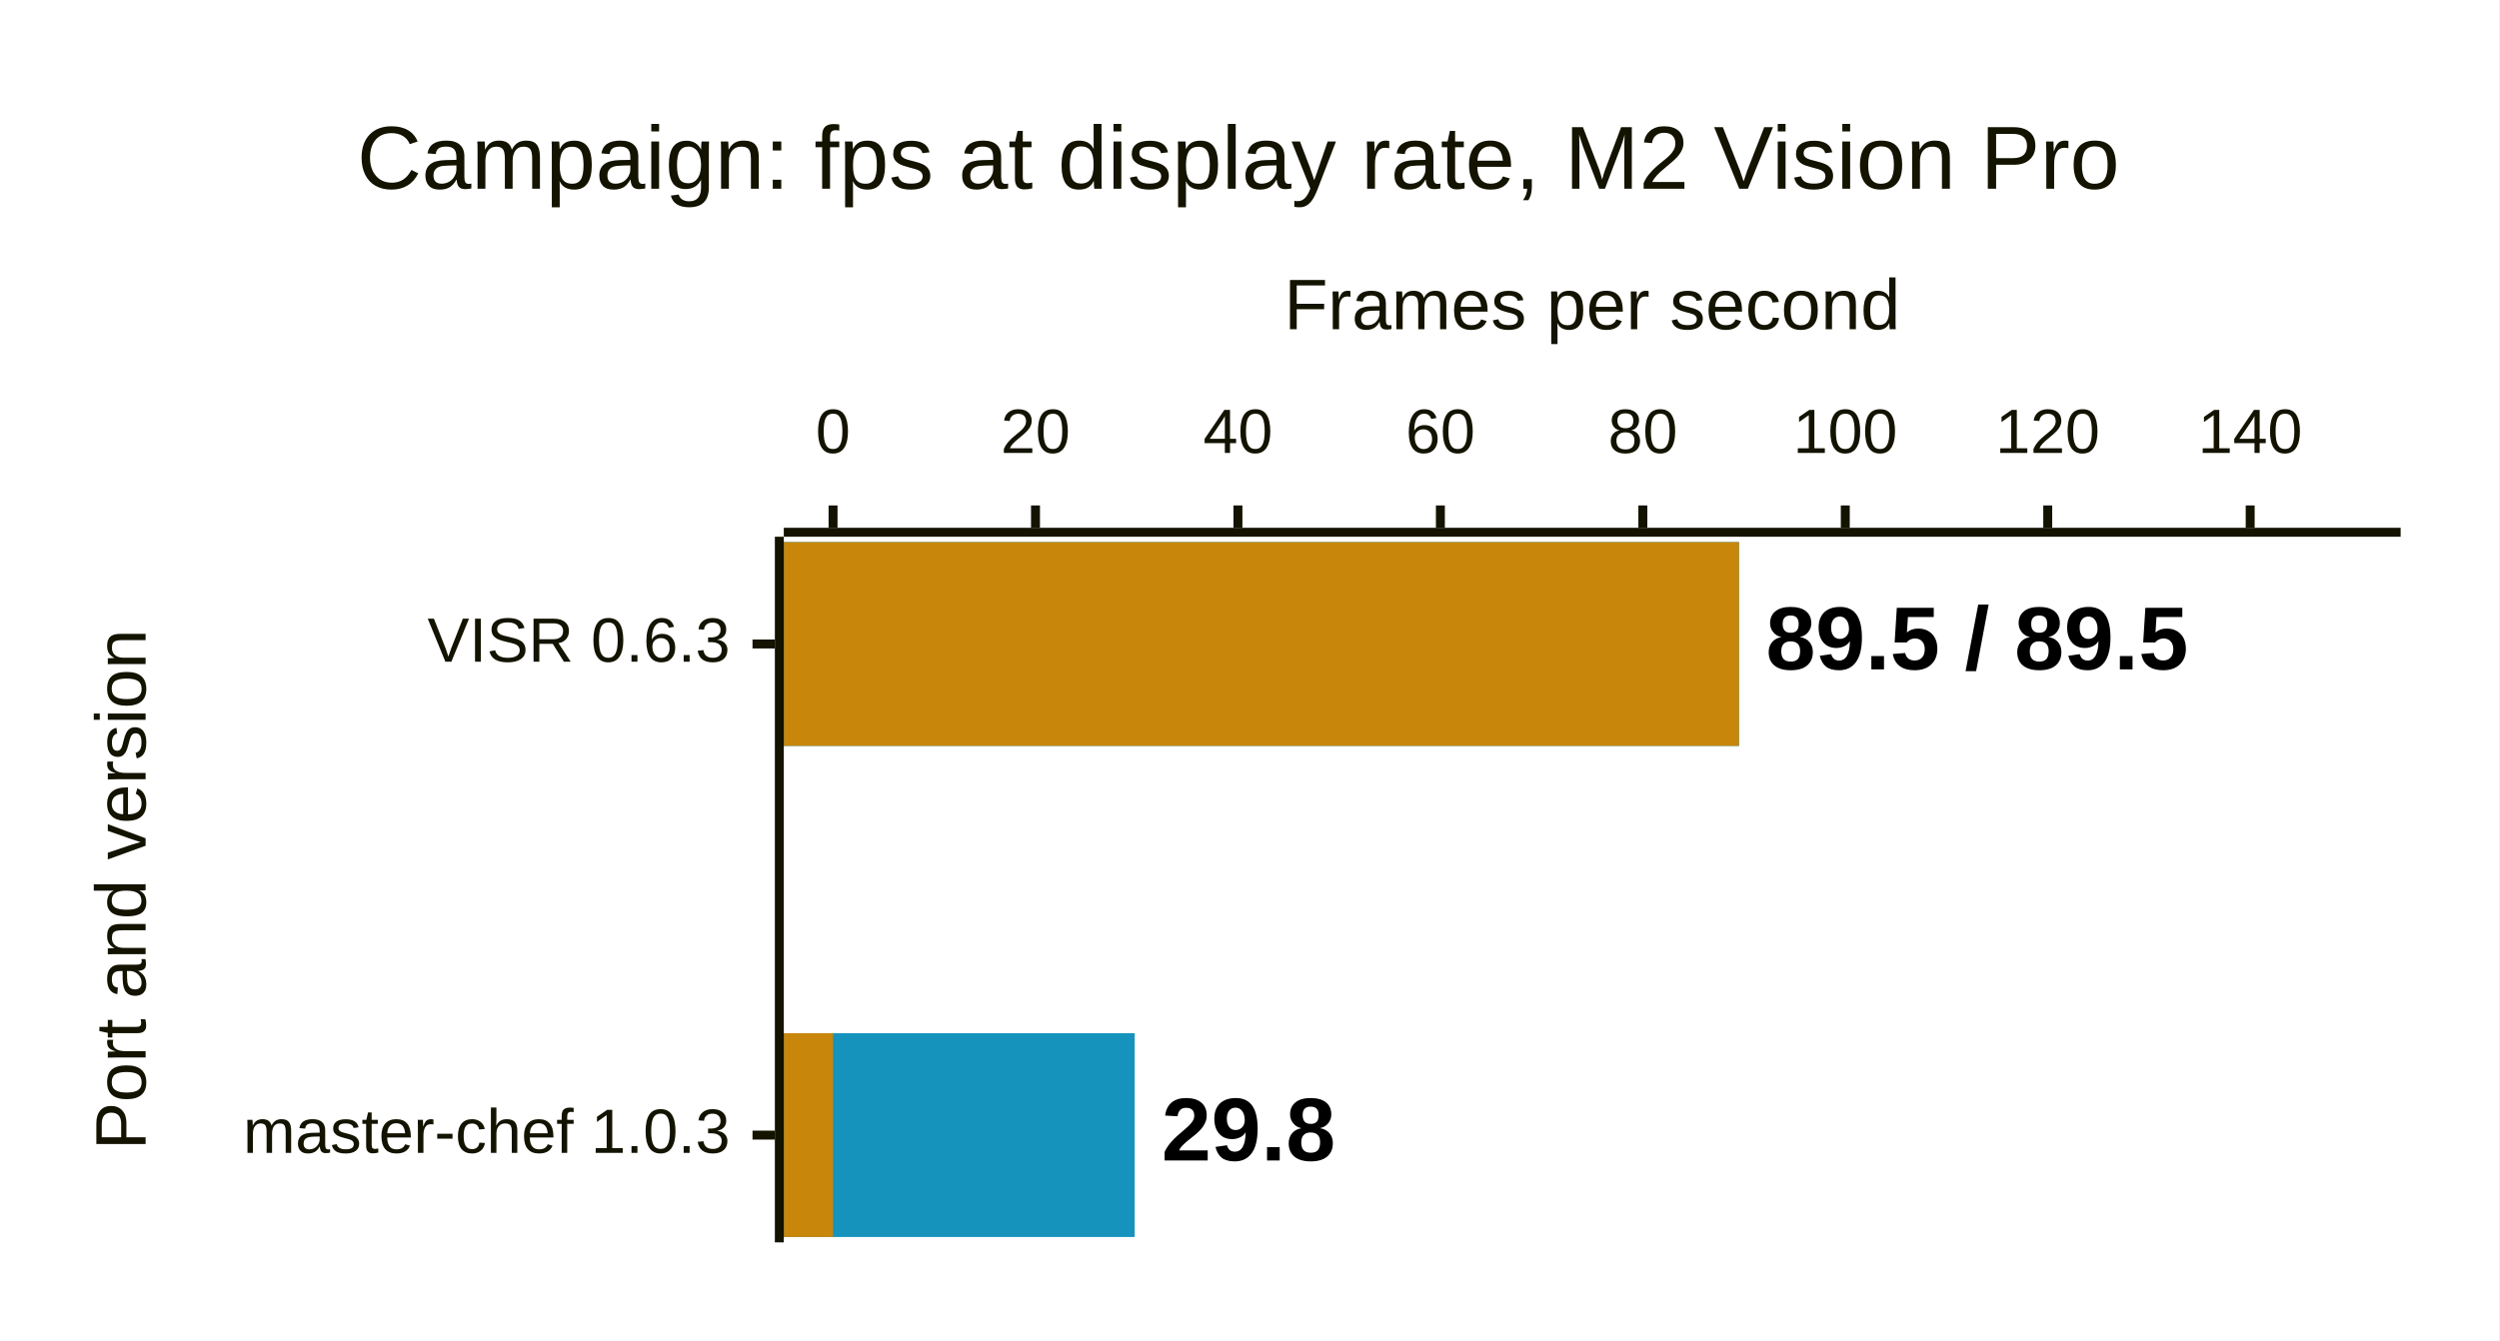
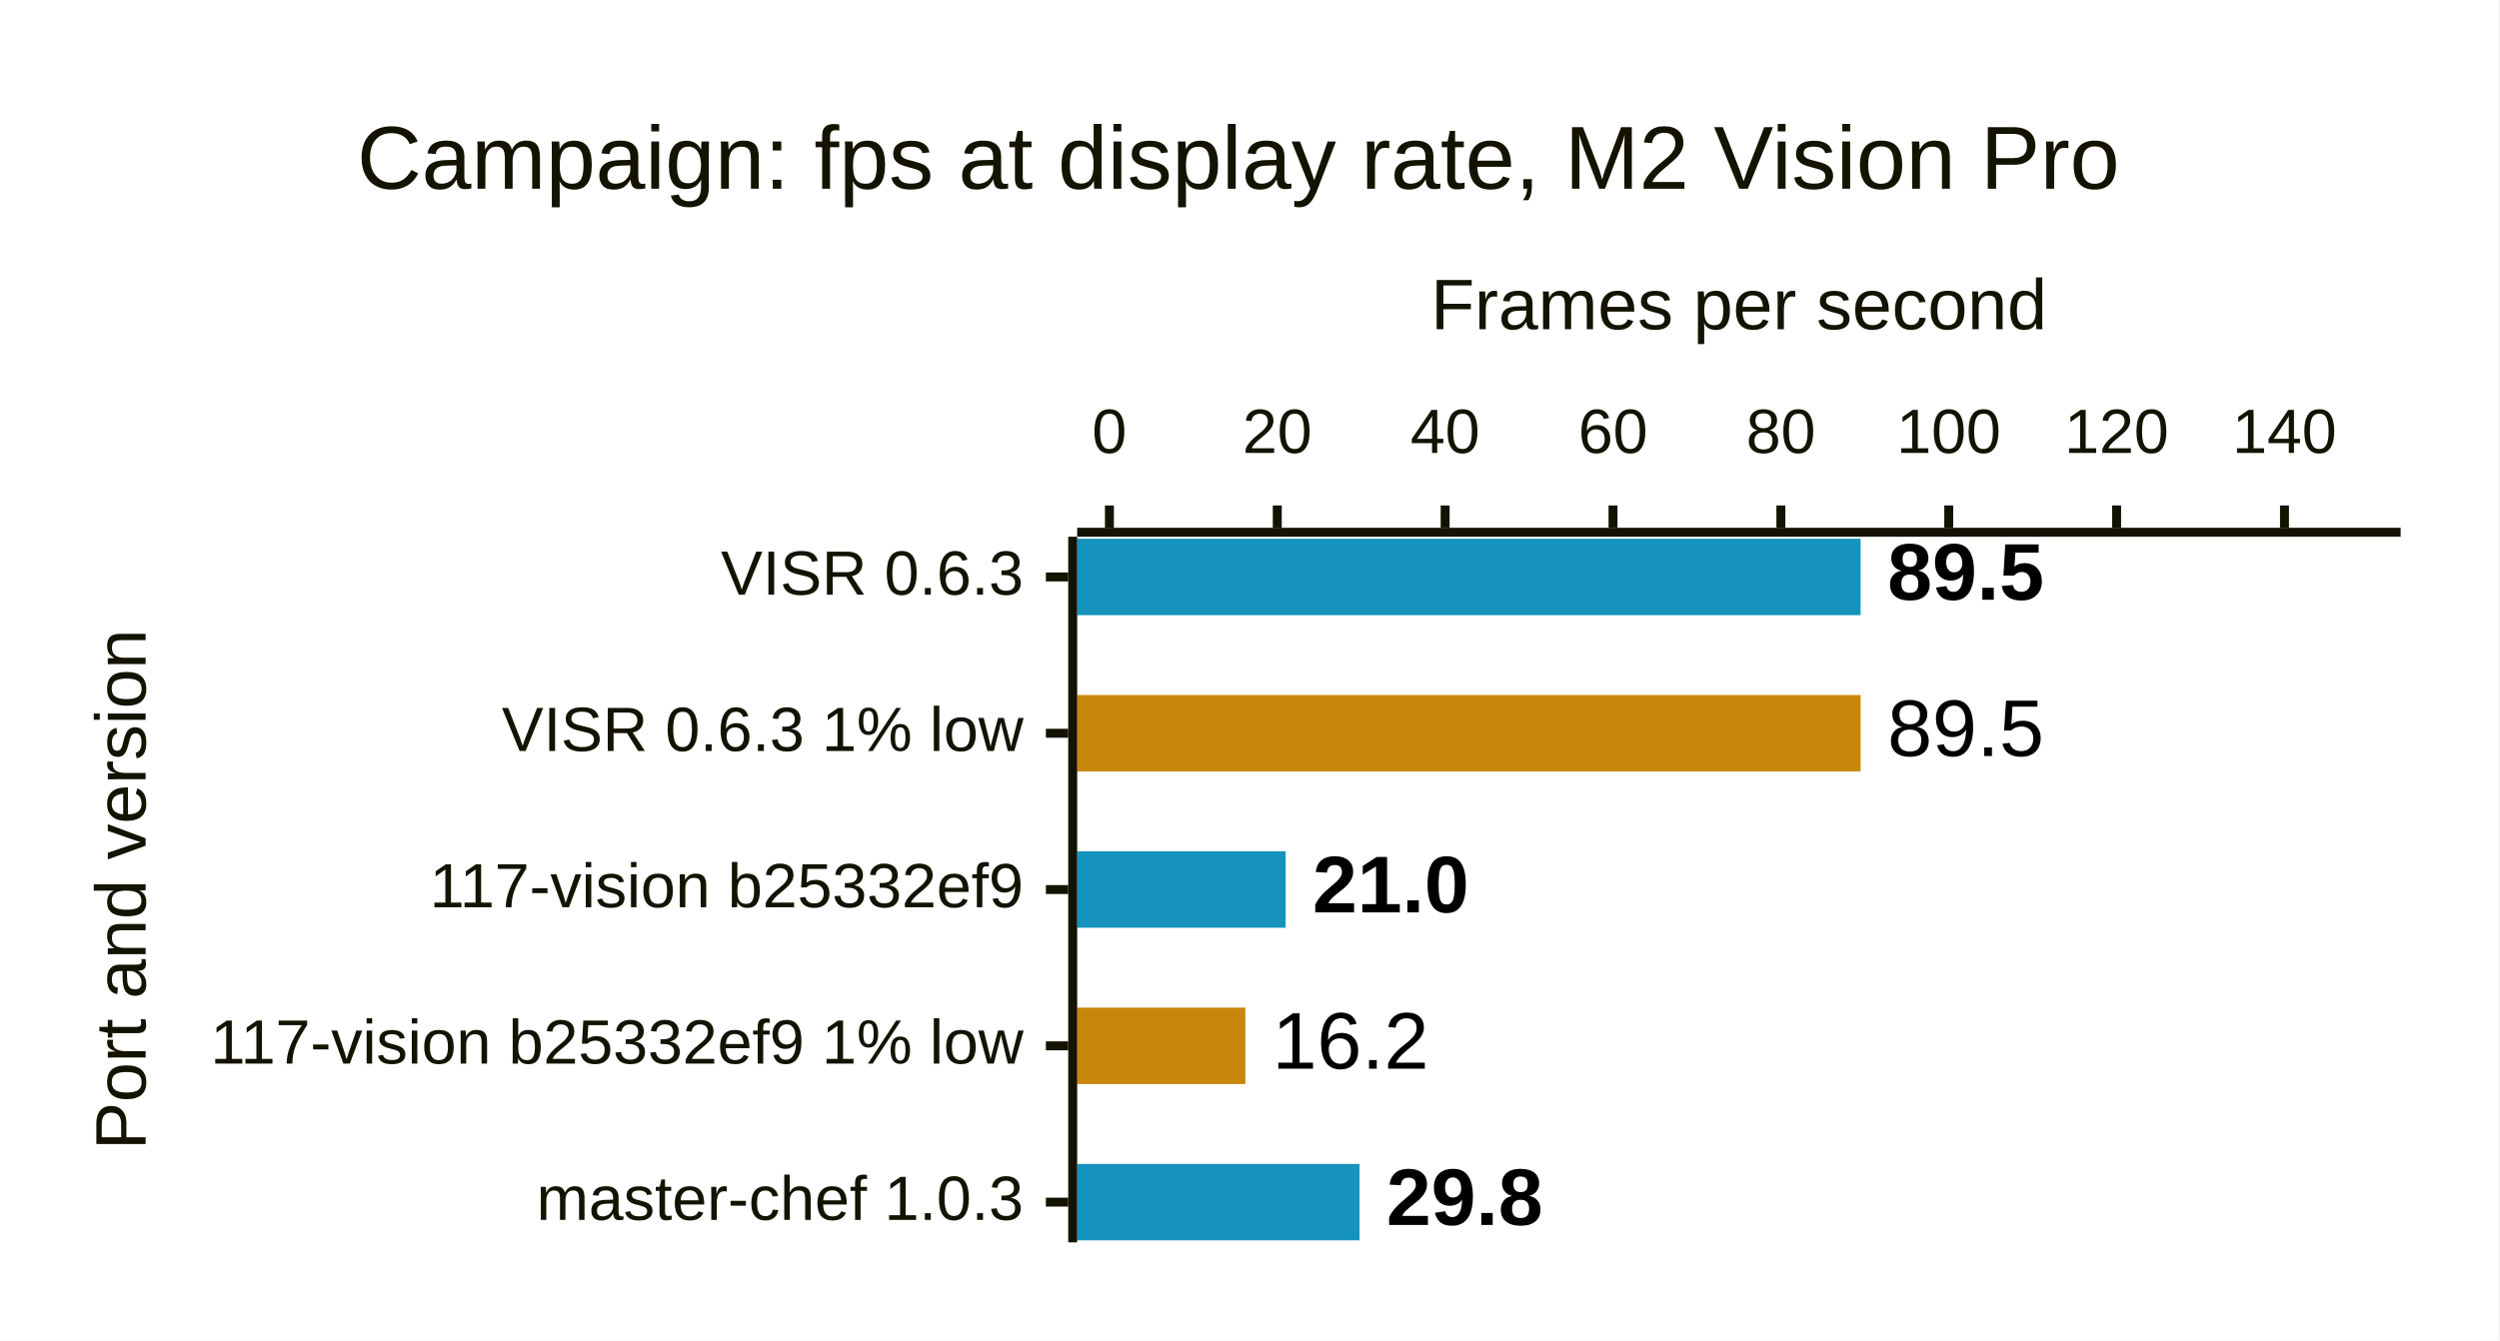
<svg xmlns="http://www.w3.org/2000/svg" id="static" width="100%" style="max-width: 559px;" viewBox="-17 -15 559 300" role="graphics-document document" aria-roledescription="xychart">
  <style>#static{font-family:"trebuchet ms",verdana,arial,sans-serif;font-size:16px;fill:#333;}@keyframes edge-animation-frame{from{stroke-dashoffset:0;}}@keyframes dash{to{stroke-dashoffset:0;}}#static .edge-animation-slow{stroke-dasharray:9,5!important;stroke-dashoffset:900;animation:dash 50s linear infinite;stroke-linecap:round;}#static .edge-animation-fast{stroke-dasharray:9,5!important;stroke-dashoffset:900;animation:dash 20s linear infinite;stroke-linecap:round;}#static .error-icon{fill:#552222;}#static .error-text{fill:#552222;stroke:#552222;}#static .edge-thickness-normal{stroke-width:1px;}#static .edge-thickness-thick{stroke-width:3.5px;}#static .edge-pattern-solid{stroke-dasharray:0;}#static .edge-thickness-invisible{stroke-width:0;fill:none;}#static .edge-pattern-dashed{stroke-dasharray:3;}#static .edge-pattern-dotted{stroke-dasharray:2;}#static .marker{fill:#333333;stroke:#333333;}#static .marker.cross{stroke:#333333;}#static svg{font-family:"trebuchet ms",verdana,arial,sans-serif;font-size:16px;}#static p{margin:0;}#static :root{--mermaid-font-family:"trebuchet ms",verdana,arial,sans-serif;}</style>
  <g />
  <g class="main">
    <rect width="559" height="300" class="background" fill="white" x="-17" y="-15" />
    <g class="chart-title">
      <text x="0" y="0" fill="#131300" font-size="20" dominant-baseline="middle" text-anchor="middle" transform="translate(260, 21.55078) rotate(0)">Campaign: fps at display rate, M2 Vision Pro</text>
    </g>
    <g class="plot">
      <g class="bar-plot-0">
-         <rect x="158.328" y="106.302" width="213.668" height="45.6" fill="#1593bd" stroke="#1593bd" stroke-width="0" />
-         <rect x="158.328" y="216.2" width="78.491" height="45.6" fill="#1593bd" stroke="#1593bd" stroke-width="0" />
+         <rect x="223.953" y="105.552" width="175.247" height="17.1" fill="#1593bd" stroke="#1593bd" stroke-width="0" />
+         <rect x="223.953" y="140.526" width="7.209" height="17.1" fill="#1593bd" stroke="#1593bd" stroke-width="0" display="none" />
+         <rect x="223.953" y="175.501" width="46.637" height="17.1" fill="#1593bd" stroke="#1593bd" stroke-width="0" />
+         <rect x="223.953" y="210.475" width="7.209" height="17.1" fill="#1593bd" stroke="#1593bd" stroke-width="0" display="none" />
+         <rect x="223.953" y="245.45" width="63.159" height="17.1" fill="#1593bd" stroke="#1593bd" stroke-width="0" />
      </g>
      <g class="bar-plot-1">
-         <rect x="158.328" y="106.302" width="213.668" height="45.6" fill="#c8870a" stroke="#c8870a" stroke-width="0" />
-         <rect x="158.328" y="216.2" width="11.016" height="45.6" fill="#c8870a" stroke="#c8870a" stroke-width="0" />
+         <rect x="223.953" y="105.552" width="7.209" height="17.1" fill="#c8870a" stroke="#c8870a" stroke-width="0" display="none" />
+         <rect x="223.953" y="140.526" width="175.247" height="17.1" fill="#c8870a" stroke="#c8870a" stroke-width="0" />
+         <rect x="223.953" y="175.501" width="7.209" height="17.1" fill="#c8870a" stroke="#c8870a" stroke-width="0" display="none" />
+         <rect x="223.953" y="210.475" width="37.625" height="17.1" fill="#c8870a" stroke="#c8870a" stroke-width="0" />
+         <rect x="223.953" y="245.45" width="7.209" height="17.1" fill="#c8870a" stroke="#c8870a" stroke-width="0" display="none" />
      </g>
-       <text x="377.996" y="129.102" dominant-baseline="middle" fill="currentColor" font-size="20" font-weight="600" class="bar-value">89.5 / 89.5</text>
-       <text x="242.819" y="239" dominant-baseline="middle" fill="currentColor" font-size="20" font-weight="600" class="bar-value">29.8</text>
+       <text x="405.201" y="114.102" dominant-baseline="middle" fill="currentColor" font-size="18" font-weight="600" class="bar-value">89.5</text>
+       <text x="276.59" y="184.051" dominant-baseline="middle" fill="currentColor" font-size="18" font-weight="600" class="bar-value">21.0</text>
+       <text x="293.113" y="254" dominant-baseline="middle" fill="currentColor" font-size="18" font-weight="600" class="bar-value">29.8</text>
+       <text x="405.201" y="149.076" dominant-baseline="middle" fill="currentColor" font-size="18" font-weight="400" class="bar-value">89.5</text>
+       <text x="267.578" y="219.025" dominant-baseline="middle" fill="currentColor" font-size="18" font-weight="400" class="bar-value">16.2</text>
    </g>
    <g class="left-axis">
      <g class="axisl-line">
-         <path d="M 157.328,105.102 L 157.328,263" fill="none" stroke="#131300" stroke-width="2" />
+         <path d="M 222.953,105.102 L 222.953,263" fill="none" stroke="#131300" stroke-width="2" />
      </g>
      <g class="label">
-         <text x="0" y="0" fill="#131300" font-size="14" dominant-baseline="middle" text-anchor="end" transform="translate(146.3281, 129.1016) rotate(0)">VISR 0.6.3</text>
-         <text x="0" y="0" fill="#131300" font-size="14" dominant-baseline="middle" text-anchor="end" transform="translate(146.3281, 239) rotate(0)">master-chef 1.0.3</text>
+         <text x="0" y="0" fill="#131300" font-size="14" dominant-baseline="middle" text-anchor="end" transform="translate(211.9531, 114.1016) rotate(0)">VISR 0.6.3</text>
+         <text x="0" y="0" fill="#131300" font-size="14" dominant-baseline="middle" text-anchor="end" transform="translate(211.9531, 149.0762) rotate(0)">VISR 0.6.3 1% low</text>
+         <text x="0" y="0" fill="#131300" font-size="14" dominant-baseline="middle" text-anchor="end" transform="translate(211.9531, 184.0508) rotate(0)">117-vision b25332ef9</text>
+         <text x="0" y="0" fill="#131300" font-size="14" dominant-baseline="middle" text-anchor="end" transform="translate(211.9531, 219.0254) rotate(0)">117-vision b25332ef9 1% low</text>
+         <text x="0" y="0" fill="#131300" font-size="14" dominant-baseline="middle" text-anchor="end" transform="translate(211.9531, 254) rotate(0)">master-chef 1.0.3</text>
      </g>
      <g class="ticks">
-         <path d="M 156.328,129.102 L 151.328,129.102" fill="none" stroke="#131300" stroke-width="2" />
-         <path d="M 156.328,239 L 151.328,239" fill="none" stroke="#131300" stroke-width="2" />
+         <path d="M 221.953,114.102 L 216.953,114.102" fill="none" stroke="#131300" stroke-width="2" />
+         <path d="M 221.953,149.076 L 216.953,149.076" fill="none" stroke="#131300" stroke-width="2" />
+         <path d="M 221.953,184.051 L 216.953,184.051" fill="none" stroke="#131300" stroke-width="2" />
+         <path d="M 221.953,219.025 L 216.953,219.025" fill="none" stroke="#131300" stroke-width="2" />
+         <path d="M 221.953,254 L 216.953,254" fill="none" stroke="#131300" stroke-width="2" />
      </g>
      <g class="title">
        <text x="0" y="0" fill="#131300" font-size="16" dominant-baseline="text-before-edge" text-anchor="middle" transform="translate(5, 184.0508) rotate(270)">Port and version</text>
      </g>
    </g>
    <g class="top-axis">
      <g class="axis-line">
-         <path d="M 158.328,104.102 L 520,104.102" fill="none" stroke="#131300" stroke-width="2" />
+         <path d="M 223.953,104.102 L 520,104.102" fill="none" stroke="#131300" stroke-width="2" />
      </g>
      <g class="label">
-         <text x="0" y="0" fill="#131300" font-size="14" dominant-baseline="text-before-edge" text-anchor="middle" transform="translate(169.3438, 77.10156) rotate(0)">0</text>
-         <text x="0" y="0" fill="#131300" font-size="14" dominant-baseline="text-before-edge" text-anchor="middle" transform="translate(214.6292, 77.10156) rotate(0)">20</text>
-         <text x="0" y="0" fill="#131300" font-size="14" dominant-baseline="text-before-edge" text-anchor="middle" transform="translate(259.9146, 77.10156) rotate(0)">40</text>
-         <text x="0" y="0" fill="#131300" font-size="14" dominant-baseline="text-before-edge" text-anchor="middle" transform="translate(305.2, 77.10156) rotate(0)">60</text>
-         <text x="0" y="0" fill="#131300" font-size="14" dominant-baseline="text-before-edge" text-anchor="middle" transform="translate(350.4854, 77.10156) rotate(0)">80</text>
-         <text x="0" y="0" fill="#131300" font-size="14" dominant-baseline="text-before-edge" text-anchor="middle" transform="translate(395.7708, 77.10156) rotate(0)">100</text>
-         <text x="0" y="0" fill="#131300" font-size="14" dominant-baseline="text-before-edge" text-anchor="middle" transform="translate(441.0563, 77.10156) rotate(0)">120</text>
-         <text x="0" y="0" fill="#131300" font-size="14" dominant-baseline="text-before-edge" text-anchor="middle" transform="translate(486.3417, 77.10156) rotate(0)">140</text>
+         <text x="0" y="0" fill="#131300" font-size="14" dominant-baseline="text-before-edge" text-anchor="middle" transform="translate(231.1625, 77.10156) rotate(0)">0</text>
+         <text x="0" y="0" fill="#131300" font-size="14" dominant-baseline="text-before-edge" text-anchor="middle" transform="translate(268.7129, 77.10156) rotate(0)">20</text>
+         <text x="0" y="0" fill="#131300" font-size="14" dominant-baseline="text-before-edge" text-anchor="middle" transform="translate(306.2633, 77.10156) rotate(0)">40</text>
+         <text x="0" y="0" fill="#131300" font-size="14" dominant-baseline="text-before-edge" text-anchor="middle" transform="translate(343.8138, 77.10156) rotate(0)">60</text>
+         <text x="0" y="0" fill="#131300" font-size="14" dominant-baseline="text-before-edge" text-anchor="middle" transform="translate(381.3642, 77.10156) rotate(0)">80</text>
+         <text x="0" y="0" fill="#131300" font-size="14" dominant-baseline="text-before-edge" text-anchor="middle" transform="translate(418.9146, 77.10156) rotate(0)">100</text>
+         <text x="0" y="0" fill="#131300" font-size="14" dominant-baseline="text-before-edge" text-anchor="middle" transform="translate(456.465, 77.10156) rotate(0)">120</text>
+         <text x="0" y="0" fill="#131300" font-size="14" dominant-baseline="text-before-edge" text-anchor="middle" transform="translate(494.0154, 77.10156) rotate(0)">140</text>
      </g>
      <g class="ticks">
-         <path d="M 169.344,103.102 L 169.344,98.102" fill="none" stroke="#131300" stroke-width="2" />
-         <path d="M 214.629,103.102 L 214.629,98.102" fill="none" stroke="#131300" stroke-width="2" />
-         <path d="M 259.915,103.102 L 259.915,98.102" fill="none" stroke="#131300" stroke-width="2" />
-         <path d="M 305.2,103.102 L 305.2,98.102" fill="none" stroke="#131300" stroke-width="2" />
-         <path d="M 350.485,103.102 L 350.485,98.102" fill="none" stroke="#131300" stroke-width="2" />
-         <path d="M 395.771,103.102 L 395.771,98.102" fill="none" stroke="#131300" stroke-width="2" />
-         <path d="M 441.056,103.102 L 441.056,98.102" fill="none" stroke="#131300" stroke-width="2" />
-         <path d="M 486.342,103.102 L 486.342,98.102" fill="none" stroke="#131300" stroke-width="2" />
+         <path d="M 231.163,103.102 L 231.163,98.102" fill="none" stroke="#131300" stroke-width="2" />
+         <path d="M 268.713,103.102 L 268.713,98.102" fill="none" stroke="#131300" stroke-width="2" />
+         <path d="M 306.263,103.102 L 306.263,98.102" fill="none" stroke="#131300" stroke-width="2" />
+         <path d="M 343.814,103.102 L 343.814,98.102" fill="none" stroke="#131300" stroke-width="2" />
+         <path d="M 381.364,103.102 L 381.364,98.102" fill="none" stroke="#131300" stroke-width="2" />
+         <path d="M 418.915,103.102 L 418.915,98.102" fill="none" stroke="#131300" stroke-width="2" />
+         <path d="M 456.465,103.102 L 456.465,98.102" fill="none" stroke="#131300" stroke-width="2" />
+         <path d="M 494.015,103.102 L 494.015,98.102" fill="none" stroke="#131300" stroke-width="2" />
      </g>
      <g class="title">
-         <text x="0" y="0" fill="#131300" font-size="16" dominant-baseline="text-before-edge" text-anchor="middle" transform="translate(339.1641, 48.10156) rotate(0)">Frames per second</text>
+         <text x="0" y="0" fill="#131300" font-size="16" dominant-baseline="text-before-edge" text-anchor="middle" transform="translate(371.9766, 48.10156) rotate(0)">Frames per second</text>
      </g>
    </g>
  </g>
  <g class="mermaid-tmp-group" />
</svg>
